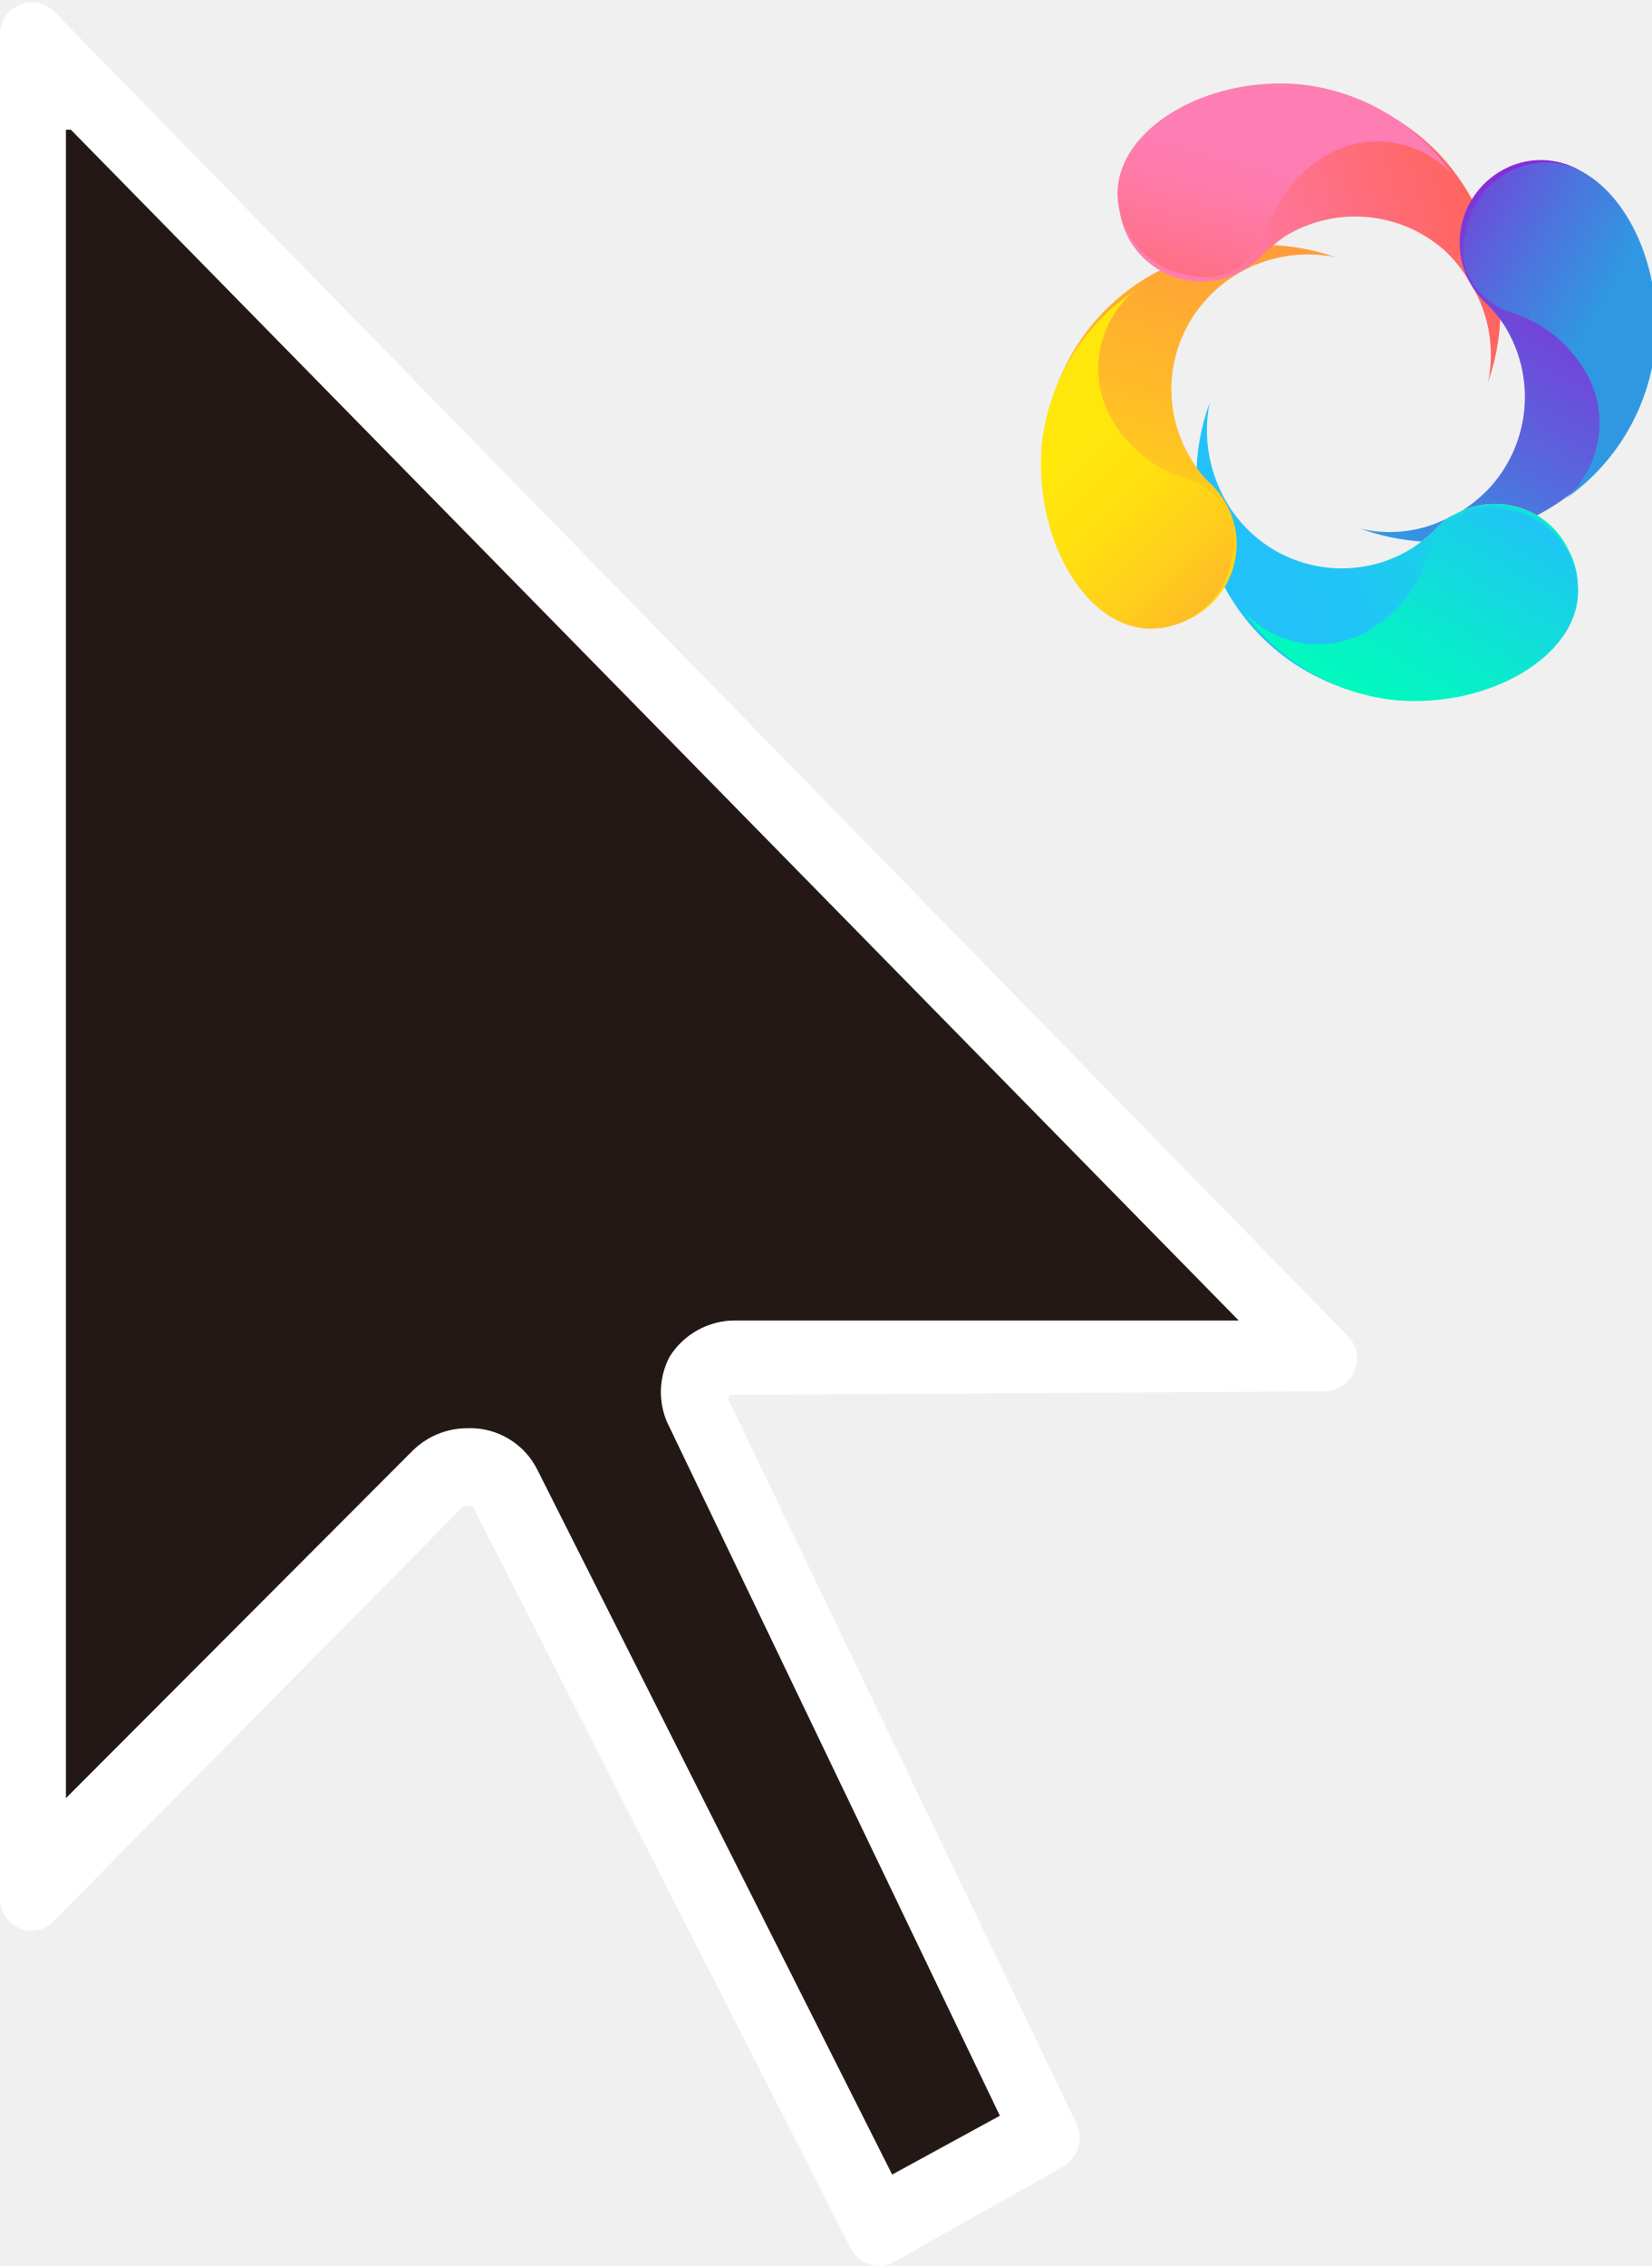
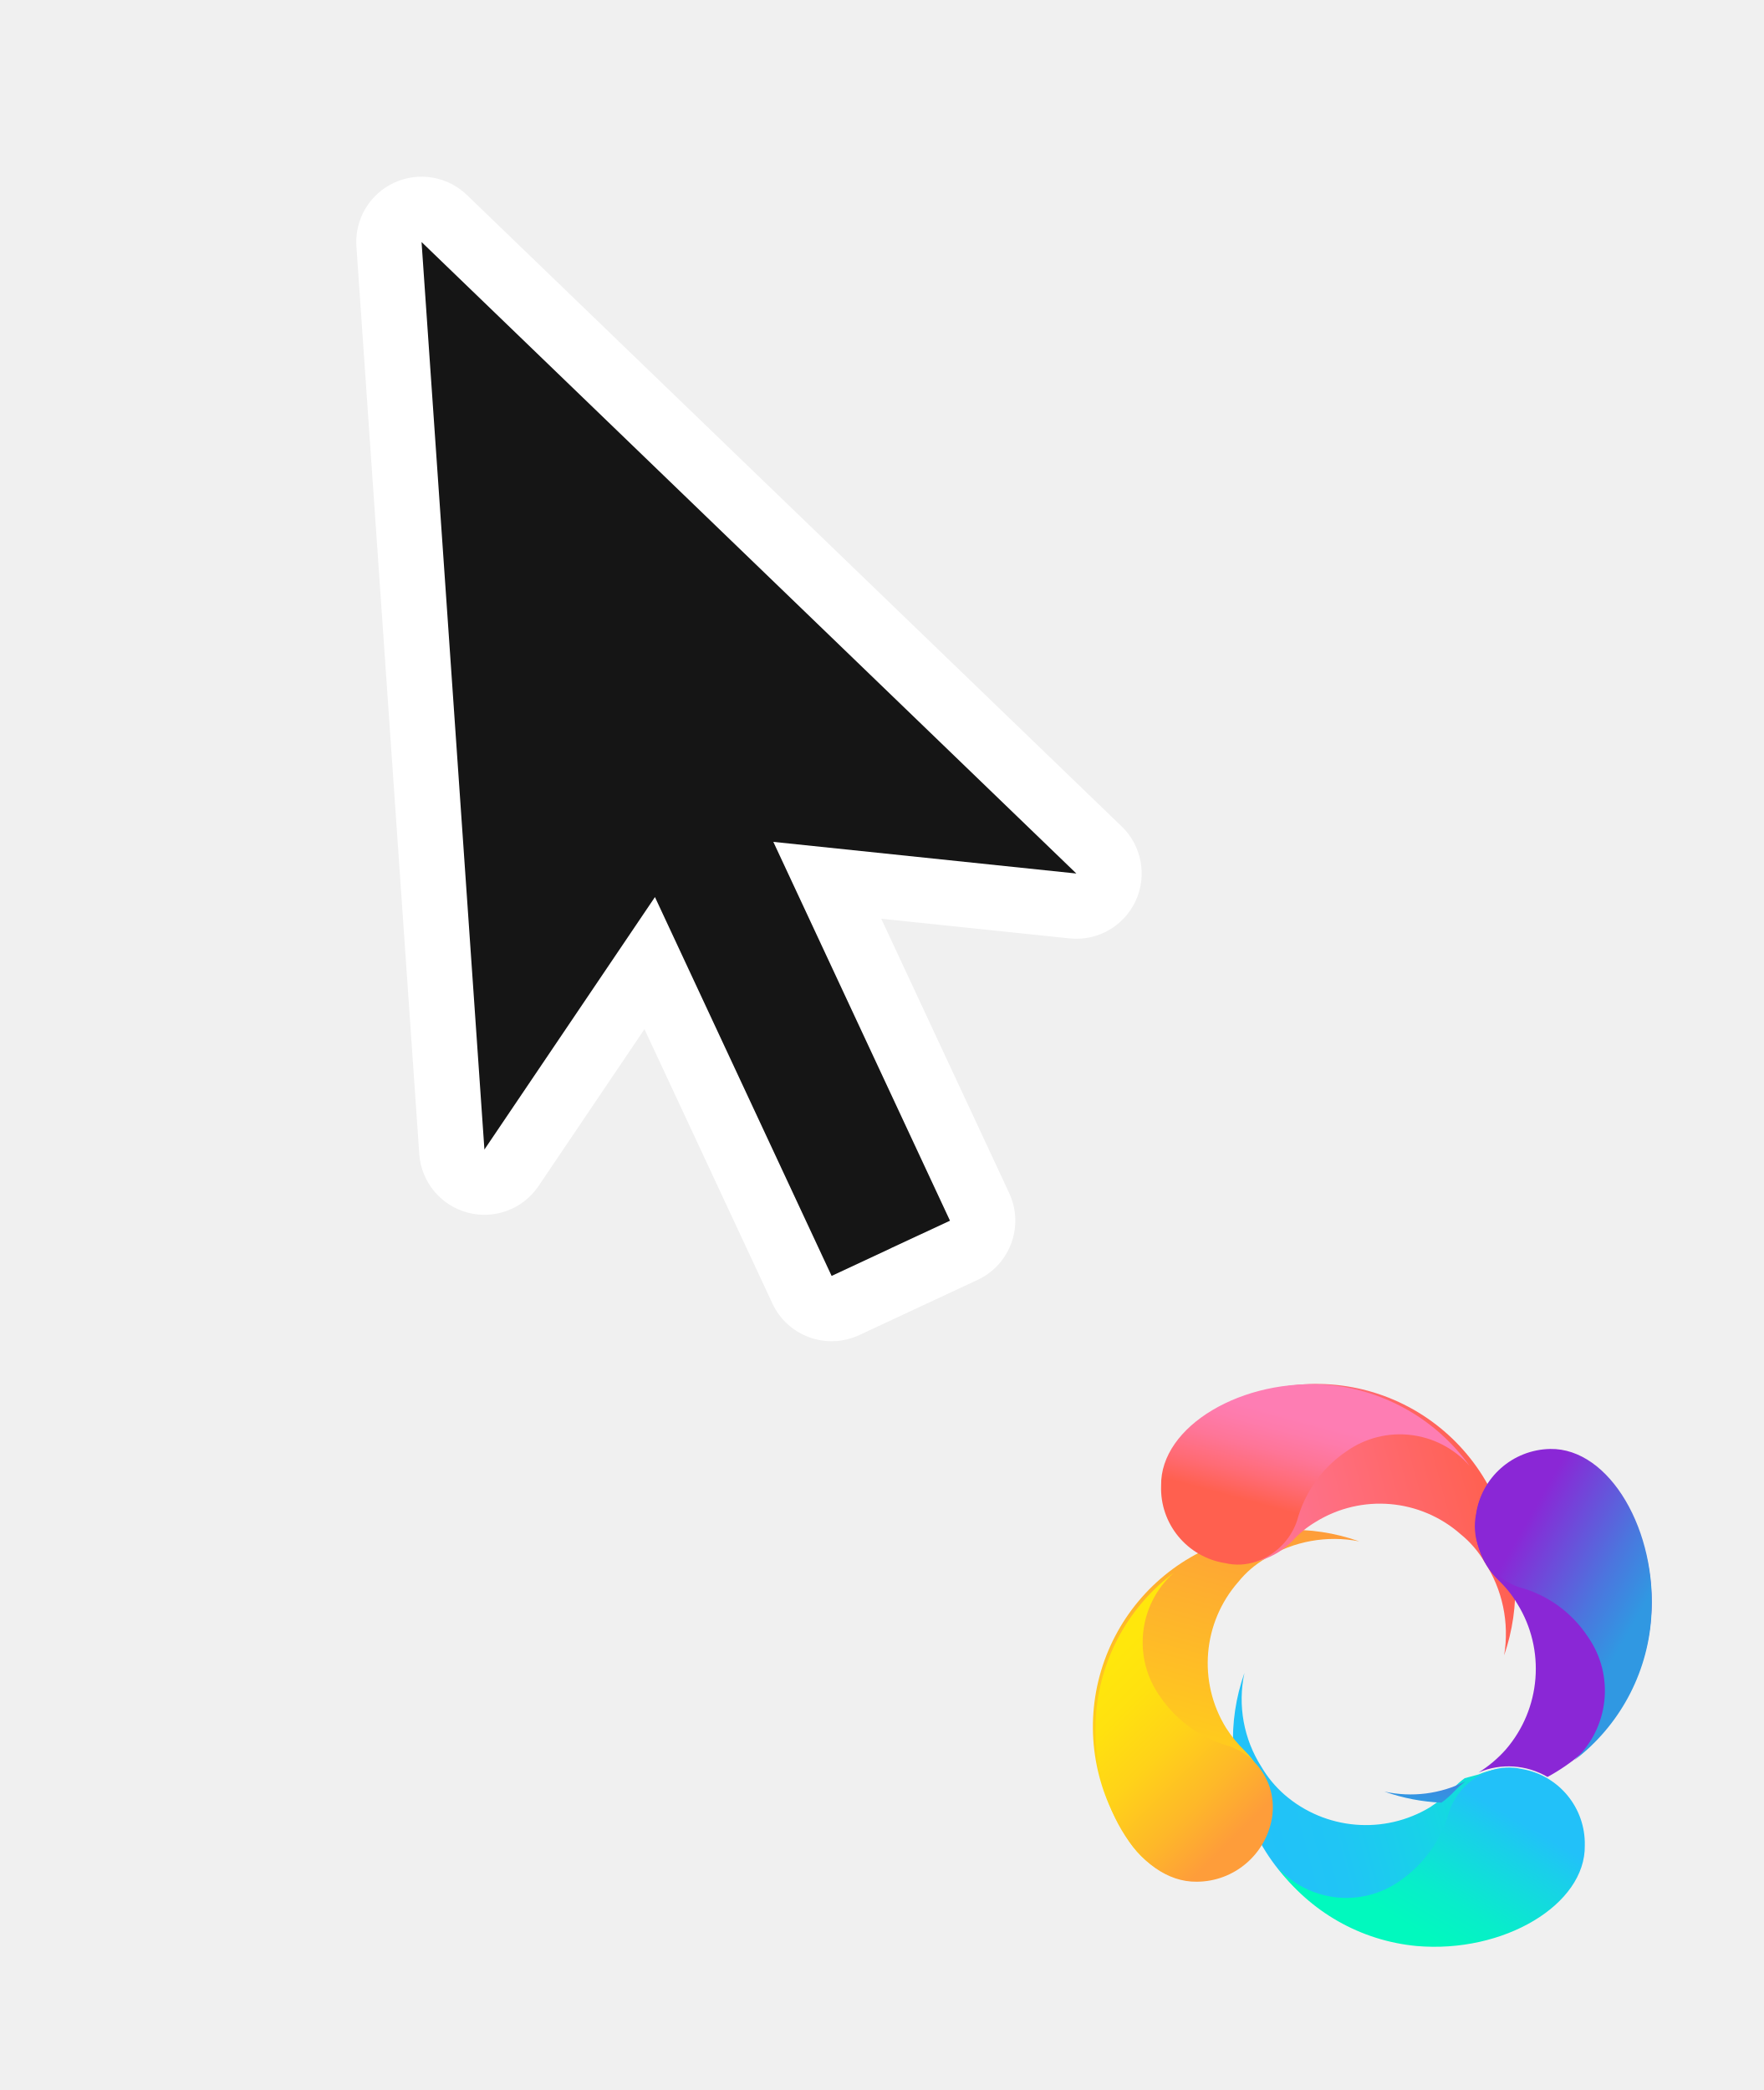
- <svg xmlns="http://www.w3.org/2000/svg" xmlns:xlink="http://www.w3.org/1999/xlink" id="图层_1" data-name="图层 1" viewBox="0 0 23.3 31.97">
+ <svg xmlns="http://www.w3.org/2000/svg" width="27px" height="32px" viewBox="0 0 27 32" version="1.1">
  <defs>
-     <style>.cls-1{fill:#231815;}.cls-2{fill:#fff;}.cls-3{fill:url(#未命名的渐变_5);}.cls-4{fill:url(#未命名的渐变_2);}.cls-5{fill:url(#未命名的渐变_3);}.cls-6{fill:url(#未命名的渐变_4);}.cls-7{fill:url(#未命名的渐变_6);}.cls-8{fill:url(#未命名的渐变_6-2);}.cls-9{fill:url(#未命名的渐变_7);}.cls-10{fill:url(#未命名的渐变_8);}.cls-11{fill:url(#未命名的渐变_9);}.cls-12{fill:url(#未命名的渐变_10);}</style>
-     <linearGradient id="未命名的渐变_5" x1="148.17" y1="-129.82" x2="153.11" y2="-129.82" gradientTransform="matrix(0.97, -0.26, -0.26, -0.97, -159.57, -78.91)" gradientUnits="userSpaceOnUse">
-       <stop offset="0" stop-color="#22c1f9" />
-       <stop offset="0.25" stop-color="#20c5f5" />
-       <stop offset="0.52" stop-color="#18d2e8" />
-       <stop offset="0.8" stop-color="#0ce6d2" />
-       <stop offset="1" stop-color="#01f9be" />
+     <linearGradient x1="-0.178%" y1="50.855%" x2="100.162%" y2="50.855%" id="linearGradient-1">
+       <stop stop-color="#22C1F9" offset="0%" />
+       <stop stop-color="#20C5F5" offset="25%" />
+       <stop stop-color="#18D2E8" offset="52%" />
+       <stop stop-color="#0CE6D2" offset="80%" />
+       <stop stop-color="#01F9BE" offset="100%" />
    </linearGradient>
-     <linearGradient id="未命名的渐变_2" x1="146.68" y1="-130.01" x2="149.55" y2="-125.04" gradientTransform="matrix(0.97, -0.26, -0.26, -0.97, -159.57, -78.91)" gradientUnits="userSpaceOnUse">
-       <stop offset="0" stop-color="#ffe70c" />
-       <stop offset="0.19" stop-color="#ffd815" />
-       <stop offset="1" stop-color="#fe9d3a" />
+     <linearGradient x1="13.397%" y1="94.714%" x2="69.521%" y2="-5.849%" id="linearGradient-2">
+       <stop stop-color="#FFE70C" offset="0%" />
+       <stop stop-color="#FFD815" offset="19%" />
+       <stop stop-color="#FE9D3A" offset="100%" />
    </linearGradient>
-     <linearGradient id="未命名的渐变_3" x1="148.2" y1="-125.72" x2="153.14" y2="-125.72" gradientTransform="matrix(0.97, -0.26, -0.26, -0.97, -159.57, -78.91)" gradientUnits="userSpaceOnUse">
-       <stop offset="0" stop-color="#fe7db3" />
-       <stop offset="1" stop-color="#ff604f" />
+     <linearGradient x1="0.044%" y1="50.408%" x2="99.423%" y2="50.408%" id="linearGradient-3">
+       <stop stop-color="#FE7DB3" offset="0%" />
+       <stop stop-color="#FF604F" offset="100%" />
    </linearGradient>
-     <linearGradient id="未命名的渐变_4" x1="148.17" y1="-129.82" x2="153.11" y2="-129.82" gradientTransform="matrix(0.97, -0.26, -0.26, -0.97, -159.57, -78.91)" gradientUnits="userSpaceOnUse">
-       <stop offset="0" stop-color="#01f9be" />
-       <stop offset="0.01" stop-color="#03f9bf" />
-       <stop offset="0.23" stop-color="#2cfbd3" />
-       <stop offset="0.44" stop-color="#4cfce3" />
-       <stop offset="0.64" stop-color="#63fdee" />
-       <stop offset="0.83" stop-color="#71fef5" />
-       <stop offset="1" stop-color="#76fef7" />
+     <linearGradient x1="-300.5%" y1="53%" x2="193.5%" y2="53%" id="linearGradient-4">
+       <stop stop-color="#01F9BE" offset="0%" />
+       <stop stop-color="#03F9BF" offset="1%" />
+       <stop stop-color="#2CFBD3" offset="23%" />
+       <stop stop-color="#4CFCE3" offset="44%" />
+       <stop stop-color="#63FDEE" offset="64%" />
+       <stop stop-color="#71FEF5" offset="83%" />
+       <stop stop-color="#76FEF7" offset="100%" />
    </linearGradient>
-     <linearGradient id="未命名的渐变_6" x1="150.68" y1="-130.02" x2="154.85" y2="-125.84" gradientTransform="matrix(0.97, -0.26, -0.26, -0.97, -159.57, -78.91)" gradientUnits="userSpaceOnUse">
-       <stop offset="0" stop-color="#3098e2" />
-       <stop offset="0.01" stop-color="#3197e2" />
-       <stop offset="0.33" stop-color="#5767dd" />
-       <stop offset="0.62" stop-color="#7344d9" />
-       <stop offset="0.85" stop-color="#842fd7" />
-       <stop offset="1" stop-color="#8a27d6" />
+     <linearGradient x1="29.032%" y1="60.081%" x2="365.323%" y2="-211.772%" id="linearGradient-5">
+       <stop stop-color="#3098E2" offset="0%" />
+       <stop stop-color="#3197E2" offset="1%" />
+       <stop stop-color="#5767DD" offset="33%" />
+       <stop stop-color="#7344D9" offset="62%" />
+       <stop stop-color="#842FD7" offset="85%" />
+       <stop stop-color="#8A27D6" offset="100%" />
    </linearGradient>
-     <linearGradient id="未命名的渐变_6-2" x1="150.87" y1="-130.22" x2="155.06" y2="-126.03" xlink:href="#未命名的渐变_6" />
-     <linearGradient id="未命名的渐变_7" x1="149.68" y1="-131.96" x2="152.15" y2="-129.5" gradientTransform="matrix(0.97, -0.26, -0.26, -0.97, -159.57, -78.91)" gradientUnits="userSpaceOnUse">
-       <stop offset="0" stop-color="#01f9be" />
-       <stop offset="0.29" stop-color="#08edca" />
-       <stop offset="0.81" stop-color="#1aceeb" />
-       <stop offset="1" stop-color="#22c1f9" />
+     <linearGradient x1="1874.799%" y1="-2741.637%" x2="1934.051%" y2="-2655.396%" id="linearGradient-6">
+       <stop stop-color="#3098E2" offset="0%" />
+       <stop stop-color="#3197E2" offset="1%" />
+       <stop stop-color="#5767DD" offset="33%" />
+       <stop stop-color="#7344D9" offset="62%" />
+       <stop stop-color="#842FD7" offset="85%" />
+       <stop stop-color="#8A27D6" offset="100%" />
    </linearGradient>
-     <linearGradient id="未命名的渐变_8" x1="460.49" y1="31.2" x2="462.02" y2="33.85" gradientTransform="matrix(-0.97, 0.26, 0.26, 0.97, 455.21, -148.09)" gradientUnits="userSpaceOnUse">
-       <stop offset="0" stop-color="#fe7db3" />
-       <stop offset="0.17" stop-color="#fe7bab" />
-       <stop offset="0.42" stop-color="#fe7597" />
-       <stop offset="0.72" stop-color="#ff6b75" />
-       <stop offset="1" stop-color="#ff604f" />
+     <linearGradient x1="26.671%" y1="60.617%" x2="79.372%" y2="32.678%" id="linearGradient-7">
+       <stop stop-color="#01F9BE" offset="0%" />
+       <stop stop-color="#08EDCA" offset="29%" />
+       <stop stop-color="#1ACEEB" offset="81%" />
+       <stop stop-color="#22C1F9" offset="100%" />
    </linearGradient>
-     <linearGradient id="未命名的渐变_9" x1="396.15" y1="-205.44" x2="399.58" y2="-203.47" gradientTransform="matrix(0.26, 0.97, 0.97, -0.26, 110.65, -430.55)" gradientUnits="userSpaceOnUse">
-       <stop offset="0" stop-color="#ffe70c" />
-       <stop offset="0.21" stop-color="#ffe10f" />
-       <stop offset="0.47" stop-color="#ffd219" />
-       <stop offset="0.76" stop-color="#feb829" />
-       <stop offset="1" stop-color="#fe9d3a" />
+     <linearGradient x1="65.252%" y1="38.513%" x2="32.635%" y2="68.802%" id="linearGradient-8">
+       <stop stop-color="#FE7DB3" offset="0%" />
+       <stop stop-color="#FE7BAB" offset="17%" />
+       <stop stop-color="#FE7597" offset="42%" />
+       <stop stop-color="#FF6B75" offset="72%" />
+       <stop stop-color="#FF604F" offset="100%" />
    </linearGradient>
-     <linearGradient id="未命名的渐变_10" x1="231.63" y1="139.45" x2="234.09" y2="141.92" gradientTransform="matrix(-0.26, -0.97, -0.97, 0.26, 217.97, 192.96)" gradientUnits="userSpaceOnUse">
-       <stop offset="0" stop-color="#3098e2" />
-       <stop offset="0.33" stop-color="#4b76de" />
-       <stop offset="1" stop-color="#8a27d6" />
+     <linearGradient x1="40.731%" y1="17.664%" x2="62.681%" y2="90.662%" id="linearGradient-9">
+       <stop stop-color="#FFE70C" offset="0%" />
+       <stop stop-color="#FFE10F" offset="21%" />
+       <stop stop-color="#FFD219" offset="47%" />
+       <stop stop-color="#FEB829" offset="76%" />
+       <stop stop-color="#FE9D3A" offset="100%" />
+     </linearGradient>
+     <linearGradient x1="60.448%" y1="73.177%" x2="33.34%" y2="21.22%" id="linearGradient-10">
+       <stop stop-color="#3098E2" offset="0%" />
+       <stop stop-color="#4B76DE" offset="33%" />
+       <stop stop-color="#8A27D6" offset="100%" />
    </linearGradient>
  </defs>
-   <path class="cls-1" d="M7,20.74H6.57a.59.59,0,0,0-.42.17L.41,26.72.5.46l18.23,18.7H10.09l-.21.27a.56.56,0,0,0,0,.56l4.88,10.18-2.4,1.27Z" transform="translate(0 0.03)" />
-   <path class="cls-2" d="M1,1.8,17.48,18.6H10.37a1.09,1.09,0,0,0-.92.51,1.07,1.07,0,0,0,0,1l4.66,9.71-1.52.83-5-9.93a1.06,1.06,0,0,0-1-.6,1.1,1.1,0,0,0-.77.32L.93,25.34V1.8M.45,0A.46.46,0,0,0,0,.43V26.75a.45.45,0,0,0,.44.46h0a.43.43,0,0,0,.32-.14l5.78-5.85h.13L12,31.68a.46.46,0,0,0,.41.26.39.39,0,0,0,.21-.06L15,30.54a.47.47,0,0,0,.19-.61L10.3,19.76a.08.08,0,0,1,0-.11h0l8.4-.05h0a.47.47,0,0,0,.45-.47.44.44,0,0,0-.13-.31L.77.14A.44.44,0,0,0,.45,0Z" transform="translate(0 0.03)" />
-   <path class="cls-3" d="M22.14,7.74a1.15,1.15,0,0,0-.45-.5,1.18,1.18,0,0,0-1.05-.07h0l-.2.1a1.07,1.07,0,0,0-.16.14,2,2,0,0,1-.36.3,1.88,1.88,0,0,1-2.59-.62,2,2,0,0,1-.26-1.44A3.12,3.12,0,0,0,17.16,8a3,3,0,0,0,4.4,1.35,1.5,1.5,0,0,0,.49-.45A1.09,1.09,0,0,0,22.14,7.74Z" transform="translate(0 0.03)" />
-   <path class="cls-4" d="M15.22,8.11a1.39,1.39,0,0,0,.44.49,1.12,1.12,0,0,0,1.13.1,1.17,1.17,0,0,0,.32-1.88,1.52,1.52,0,0,1-.3-.37A1.88,1.88,0,0,1,17,4.22a1.82,1.82,0,0,1,.42-.36,1.94,1.94,0,0,1,1.43-.26,3.09,3.09,0,0,0-2.3.1A3,3,0,0,0,15.22,8.11Z" transform="translate(0 0.03)" />
-   <path class="cls-5" d="M16.49,1.7a1.44,1.44,0,0,0-.5.45,1.14,1.14,0,0,0-.09,1.13,1.17,1.17,0,0,0,1.88.32,2.6,2.6,0,0,1,.36-.3,1.9,1.9,0,0,1,2.23.19,1.79,1.79,0,0,1,.35.43A1.91,1.91,0,0,1,21,5.36a3.12,3.12,0,0,0-.1-2.31A3,3,0,0,0,16.49,1.7Z" transform="translate(0 0.03)" />
-   <path class="cls-6" d="M20.64,7.17l-.21.11.2-.1Z" transform="translate(0 0.03)" />
-   <path class="cls-7" d="M20.43,7.28a1.81,1.81,0,0,1-1.23.15,3.22,3.22,0,0,0,.86.18,1.9,1.9,0,0,0,.21-.19A1.07,1.07,0,0,1,20.43,7.28Z" transform="translate(0 0.03)" />
-   <path class="cls-8" d="M22.83,2.93a1.44,1.44,0,0,0-.45-.5,1.1,1.1,0,0,0-1.12-.09,1.17,1.17,0,0,0-.32,1.88,1.69,1.69,0,0,1,.3.36,1.9,1.9,0,0,1-.19,2.24,2,2,0,0,1-.41.35,1.18,1.18,0,0,1,1.05.07A3,3,0,0,0,22.83,2.93Z" transform="translate(0 0.03)" />
-   <path class="cls-9" d="M17.54,8.58a1.41,1.41,0,0,0,1.89.21,1.84,1.84,0,0,0,.73-1,1,1,0,0,1,.62-.63,1,1,0,0,1,.49,0,1.17,1.17,0,0,1,1,1.15c0,.91-1.24,1.65-2.57,1.54A3,3,0,0,1,17.54,8.58Z" transform="translate(0 0.03)" />
-   <path class="cls-10" d="M20.5,2.44a1.43,1.43,0,0,0-1.89-.21,1.84,1.84,0,0,0-.73,1,1,1,0,0,1-.63.62.87.87,0,0,1-.48,0,1.18,1.18,0,0,1-1-1.15c0-.91,1.25-1.66,2.58-1.54A3,3,0,0,1,20.5,2.44Z" transform="translate(0 0.03)" />
-   <path class="cls-11" d="M16,4.08A1.44,1.44,0,0,0,15.76,6a1.84,1.84,0,0,0,1,.73,1,1,0,0,1,.62.63,1,1,0,0,1,0,.48,1.16,1.16,0,0,1-1.14,1c-.91,0-1.65-1.25-1.54-2.59A3,3,0,0,1,16,4.08Z" transform="translate(0 0.03)" />
-   <path class="cls-12" d="M22.1,7a1.43,1.43,0,0,0,.2-1.9,1.84,1.84,0,0,0-1-.73,1,1,0,0,1-.62-.63.87.87,0,0,1,0-.48,1.17,1.17,0,0,1,1.14-1c.91,0,1.66,1.25,1.54,2.59A3,3,0,0,1,22.1,7Z" transform="translate(0 0.03)" />
+   <g id="页面-1" stroke="none" stroke-width="1" fill="none" fill-rule="evenodd">
+     <g id="编组-6备份-2" transform="translate(-59.40628, 0.26335)" fill-rule="nonzero">
+       <g id="编组-7" transform="translate(60, 0)">
+         <g id="center_ptr备份-7" transform="translate(9.452911, 11.14572) rotate(-25) translate(-9.452911, -11.14572) translate(3.4527, 1.645722)">
+           <path d="M8,18 C8,18.552 7.552,19 7,19 L5,19 C4.448,19 4,18.552 4,18 L4,13.365 L1.514,14.857 C1.148,15.077 0.683,15.039 0.357,14.765 C0.03,14.49 -0.086,14.039 0.067,13.641 L0.067,13.641 L5.067,0.641 C5.216,0.253 5.589,-0.002 6.004,8.95026918e-06 C6.416,0.001 6.786,0.256 6.934,0.641 L6.934,0.641 L11.934,13.641 C12.087,14.039 11.97,14.49 11.644,14.765 C11.317,15.039 10.853,15.077 10.487,14.857 L10.487,14.857 L8,13.365 L8,18 Z M6,3.787 L2.977,11.648 L4.486,10.742 C4.793,10.558 5.175,10.553 5.488,10.727 C5.8,10.902 5.996,11.23 6,11.588 C6.005,11.23 6.2,10.902 6.512,10.727 C6.825,10.553 7.207,10.558 7.514,10.742 L7.514,10.742 L9.024,11.648 L6,3.787 Z" id="形状结合" fill="#FFFFFF" />
+           <path d="M6,1 L11,14 L7,11.6 L7,17 C7,17.006 7,17.012 7,17.017 L7,18 L6.017,17.999 L6,18 C5.994,18 5.989,18 5.983,18 L5,18 L5,16 L5,15.999 L5,11.6 L1,14 L6,1 Z" id="形状结合" fill="#151515" />
+         </g>
+         <g id="编组-2" transform="translate(20.42732, 25.23665) rotate(-15) translate(-20.42732, -25.23665) translate(15.93999, 20.72411)">
+           <path d="M6.927,7.483 C6.887,7.255 6.779,7.046 6.617,6.883 C6.355,6.618 5.985,6.492 5.617,6.543 L5.617,6.543 L5.397,6.543 C5.327,6.57 5.26,6.603 5.197,6.643 C5.063,6.72 4.923,6.784 4.777,6.833 C3.983,7.066 3.129,6.758 2.667,6.073 C2.564,5.919 2.486,5.75 2.437,5.573 C2.283,5.089 2.326,4.565 2.557,4.113 C2.106,4.77 1.927,5.576 2.057,6.363 C2.179,7.242 2.684,8.022 3.437,8.493 C4.19,8.964 5.112,9.077 5.957,8.803 C6.175,8.752 6.377,8.649 6.547,8.503 C6.839,8.25 6.983,7.865 6.927,7.483 Z" id="路径" fill="url(#linearGradient-1)" />
+           <path d="M0.147,6.013 C0.195,6.234 0.298,6.441 0.447,6.613 C0.692,6.916 1.08,7.068 1.467,7.013 C1.84,6.941 2.155,6.693 2.312,6.347 C2.469,6.001 2.448,5.6 2.257,5.273 C2.177,5.14 2.113,4.999 2.067,4.853 C1.83,4.059 2.138,3.203 2.827,2.743 C2.977,2.633 3.147,2.552 3.327,2.503 C3.808,2.359 4.325,2.402 4.777,2.623 C4.123,2.173 3.32,1.993 2.537,2.123 C1.669,2.258 0.904,2.768 0.444,3.516 C-0.016,4.265 -0.125,5.177 0.147,6.013 L0.147,6.013 Z" id="路径" fill="url(#linearGradient-2)" />
+           <path d="M3.027,0.183 C2.809,0.239 2.607,0.345 2.437,0.493 C2.121,0.751 1.975,1.163 2.057,1.563 C2.125,1.935 2.371,2.251 2.716,2.408 C3.06,2.566 3.46,2.545 3.787,2.353 C3.917,2.269 4.058,2.205 4.207,2.163 C4.998,1.924 5.851,2.233 6.307,2.923 C6.416,3.073 6.497,3.243 6.547,3.423 C6.705,3.902 6.676,4.423 6.467,4.883 C6.912,4.223 7.091,3.419 6.967,2.633 C6.85,1.742 6.339,0.95 5.576,0.475 C4.813,0.001 3.877,-0.107 3.027,0.183 Z" id="路径" fill="url(#linearGradient-3)" />
+           <polygon id="路径" fill="url(#linearGradient-4)" points="5.627 6.543 5.397 6.543 5.617 6.543" />
+           <path d="M5.397,6.593 C4.976,6.681 4.538,6.621 4.157,6.423 C4.402,6.592 4.672,6.723 4.957,6.813 C5.04,6.781 5.121,6.74 5.197,6.693 C5.26,6.653 5.327,6.62 5.397,6.593 L5.397,6.593 Z" id="路径" fill="url(#linearGradient-5)" />
+           <path d="M8.837,3.013 C8.78,2.795 8.674,2.593 8.527,2.423 C8.279,2.096 7.869,1.937 7.467,2.013 C7.094,2.081 6.778,2.327 6.621,2.672 C6.463,3.016 6.484,3.416 6.677,3.743 C6.76,3.876 6.824,4.021 6.867,4.173 C7.105,4.964 6.801,5.819 6.117,6.283 C5.965,6.383 5.8,6.461 5.627,6.513 C5.995,6.462 6.365,6.588 6.627,6.853 C7.441,6.657 8.14,6.135 8.558,5.408 C8.976,4.682 9.077,3.815 8.837,3.013 Z" id="路径" fill="url(#linearGradient-6)" />
+           <path d="M2.267,7.103 C2.59,7.755 3.354,8.058 4.037,7.803 C4.457,7.652 4.811,7.358 5.037,6.973 C5.211,6.714 5.495,6.551 5.807,6.533 C5.969,6.521 6.132,6.556 6.277,6.633 C6.8,6.872 7.068,7.46 6.907,8.013 C6.687,8.893 5.277,9.293 4.017,8.833 C3.213,8.533 2.576,7.903 2.267,7.103 L2.267,7.103 Z" id="路径" fill="url(#linearGradient-7)" />
+           <path d="M6.707,1.943 C6.383,1.29 5.619,0.987 4.937,1.243 C4.515,1.391 4.16,1.685 3.937,2.073 C3.765,2.329 3.484,2.491 3.177,2.513 C3.013,2.525 2.85,2.49 2.707,2.413 C2.17,2.175 1.895,1.574 2.067,1.013 C2.287,0.133 3.697,-0.267 4.957,0.193 C5.764,0.497 6.402,1.135 6.707,1.943 Z" id="路径" fill="url(#linearGradient-8)" />
+           <path d="M1.907,2.353 C1.256,2.683 0.959,3.45 1.217,4.133 C1.364,4.552 1.654,4.906 2.037,5.133 C2.293,5.304 2.455,5.585 2.477,5.893 C2.487,6.058 2.456,6.222 2.387,6.373 C2.148,6.887 1.575,7.157 1.027,7.013 C0.147,6.793 -0.243,5.373 0.207,4.113 C0.497,3.311 1.115,2.671 1.907,2.353 Z" id="路径" fill="url(#linearGradient-9)" />
+           <path d="M7.087,6.713 C7.733,6.379 8.029,5.615 7.777,4.933 C7.635,4.51 7.343,4.154 6.957,3.933 C6.698,3.758 6.535,3.474 6.517,3.163 C6.505,3.001 6.536,2.839 6.607,2.693 C6.831,2.162 7.408,1.874 7.967,2.013 C8.847,2.233 9.237,3.653 8.787,4.923 C8.503,5.736 7.884,6.387 7.087,6.713 L7.087,6.713 Z" id="路径" fill="url(#linearGradient-10)" />
+         </g>
+       </g>
+     </g>
+   </g>
</svg>
